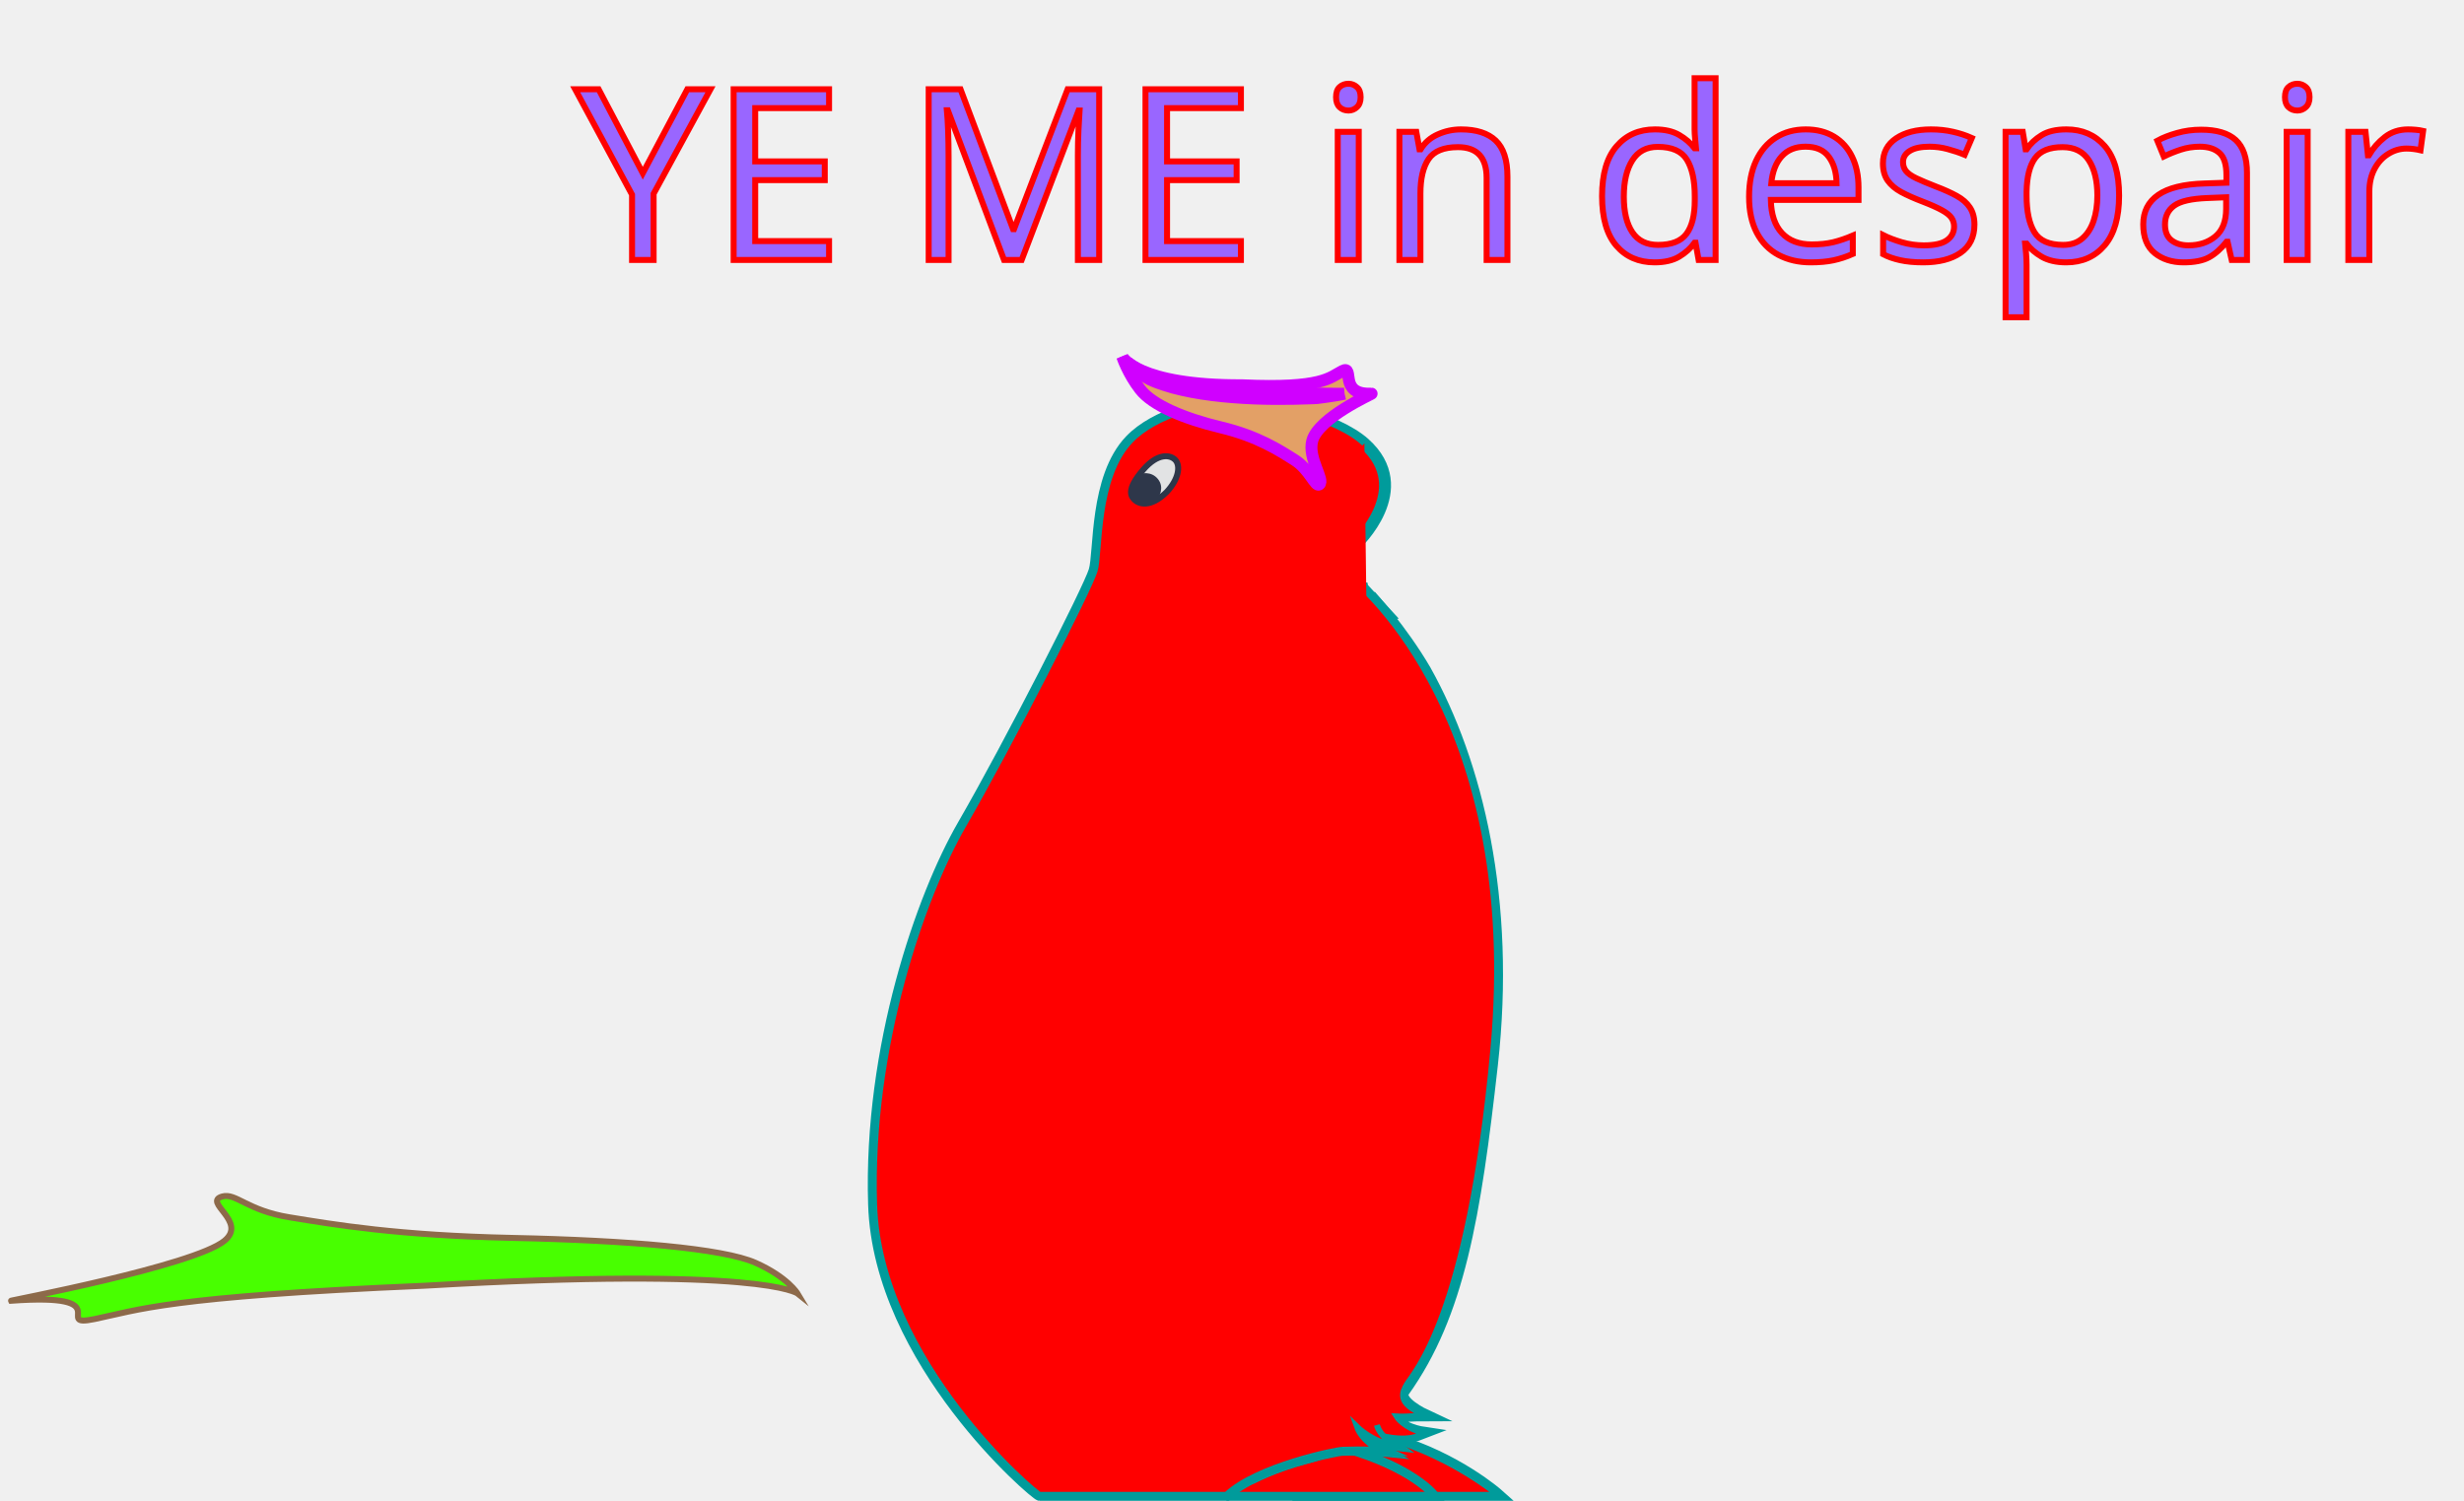
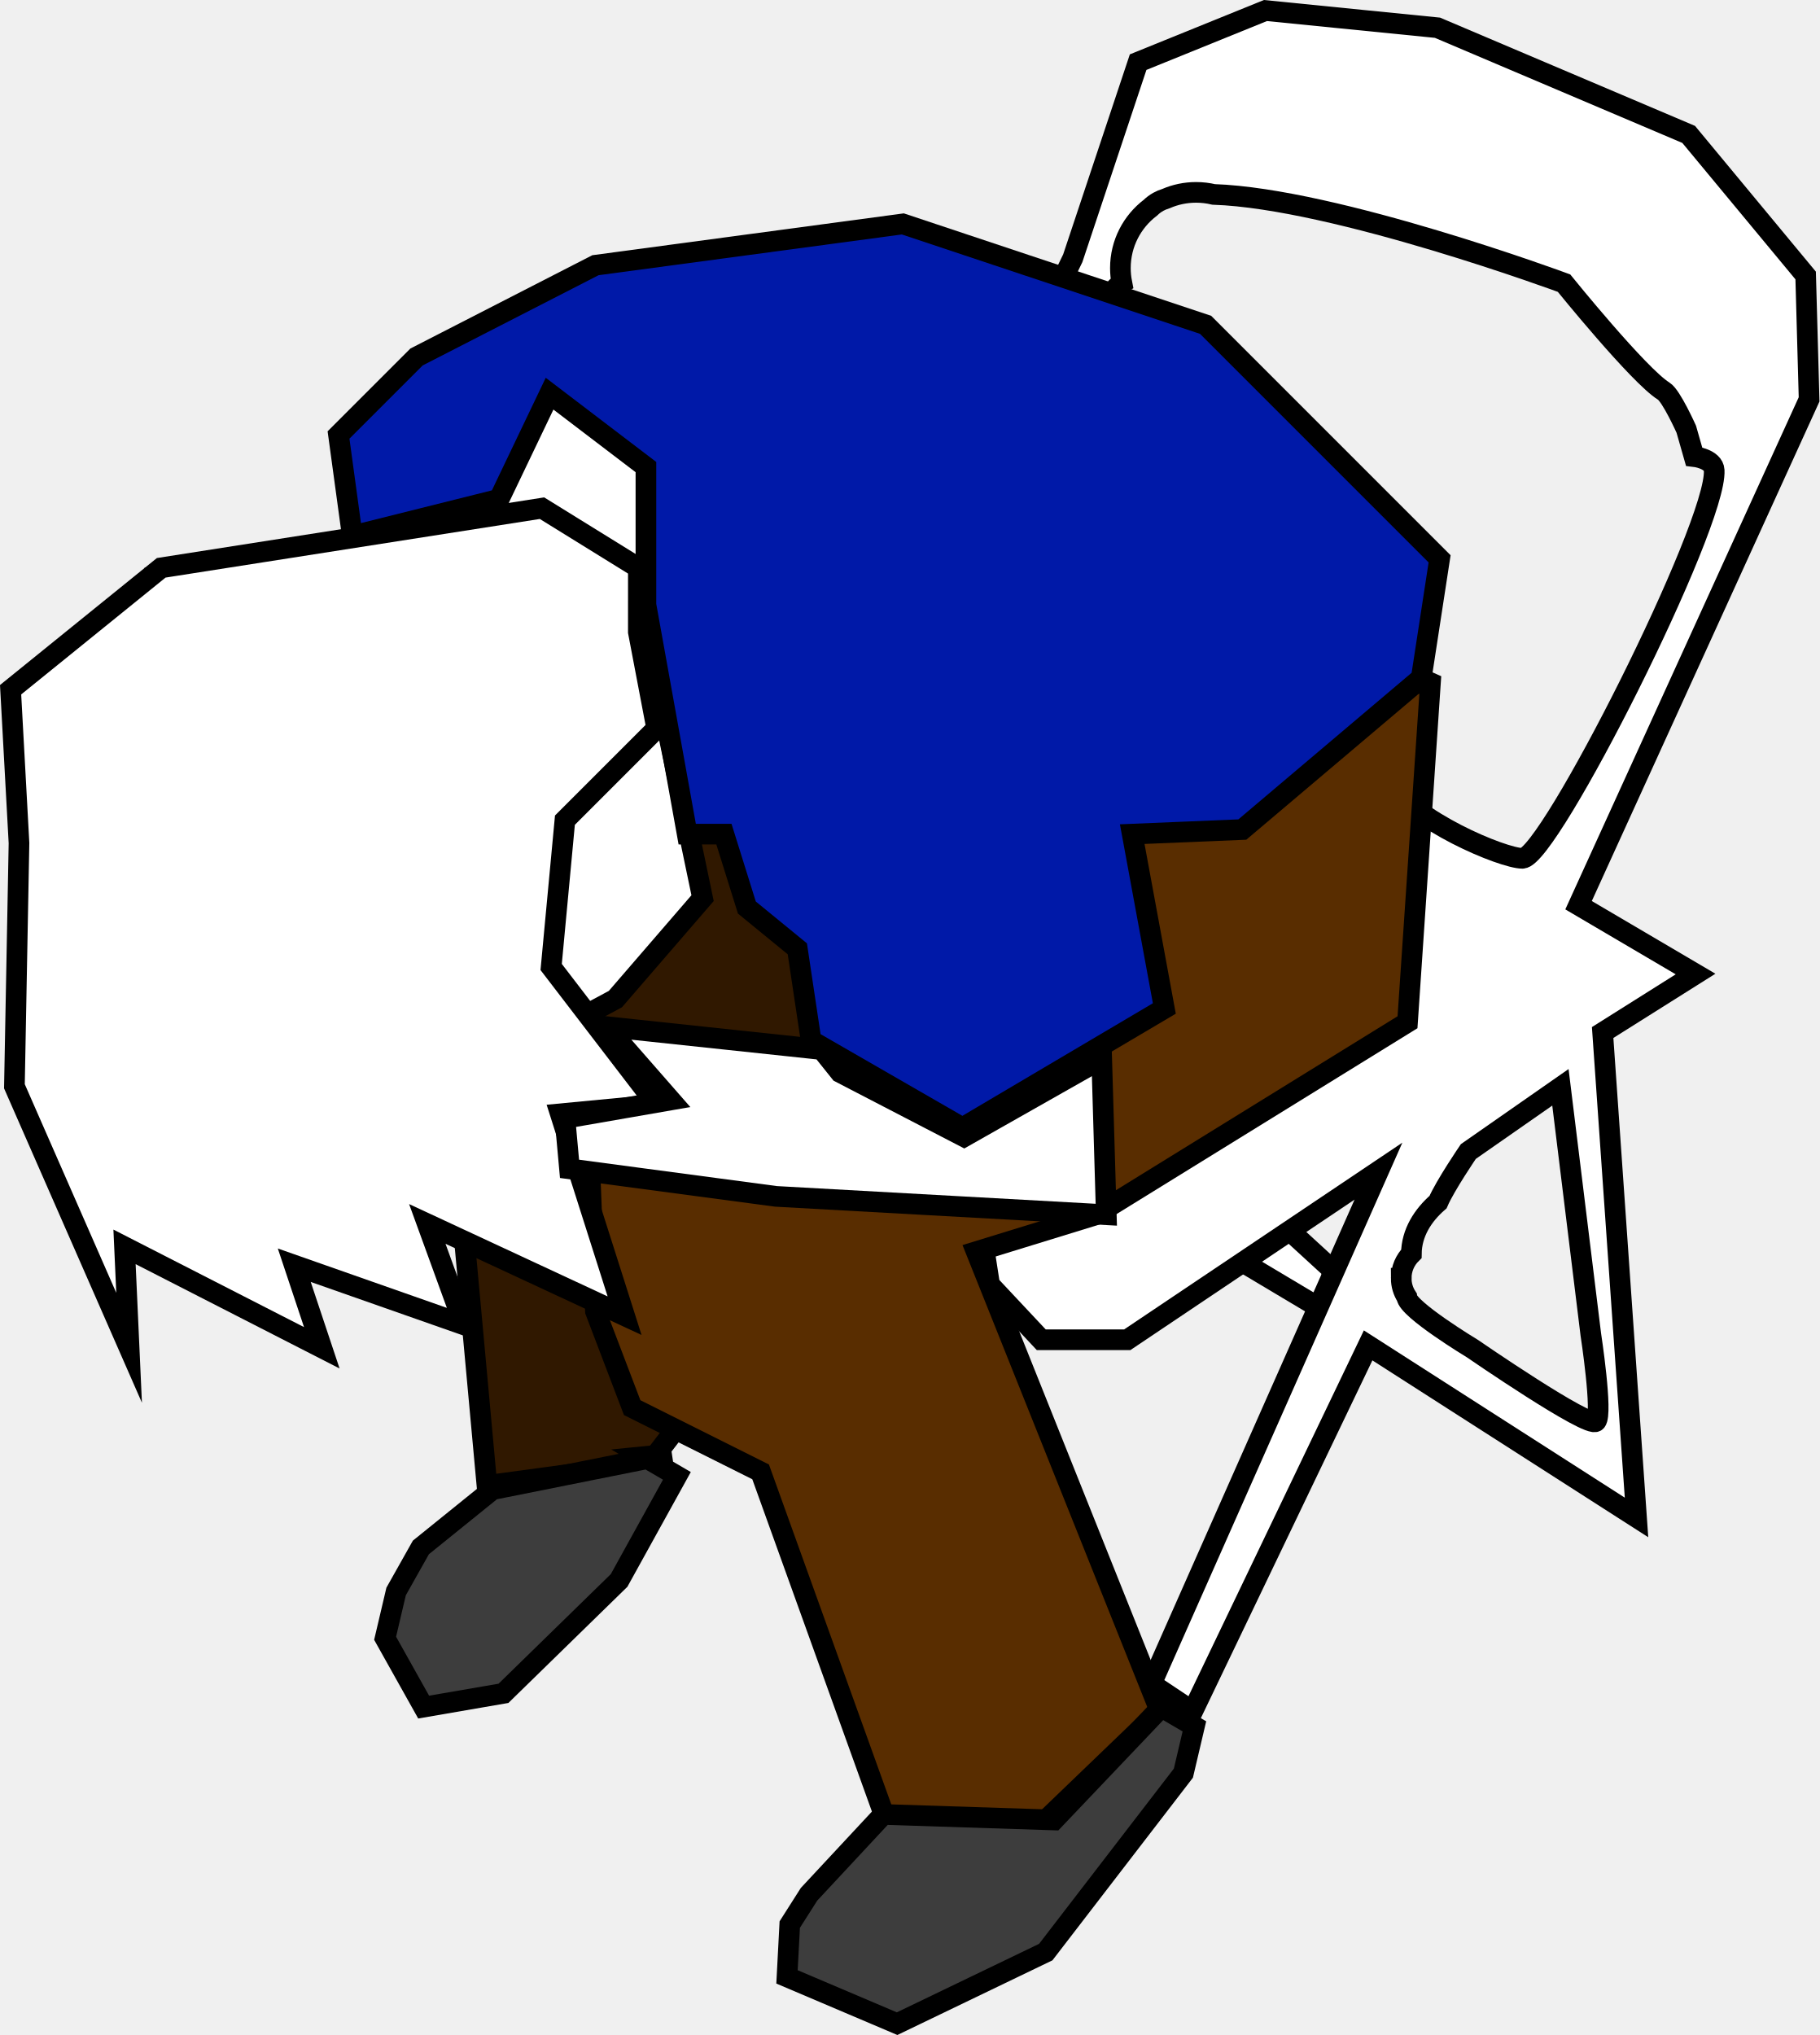
- <svg xmlns="http://www.w3.org/2000/svg" version="1.1" width="206.169" height="125.585" viewBox="0,0,206.169,125.585">
-   <g transform="translate(-164.6663,-103.9735)">
-     <g stroke-miterlimit="10">
-       <g fill="#ff0000" stroke="#009b9b">
-         <path d="M272.801,229.058c3.322,-6.578 8.442,-4.618 8.442,-4.618c5.34,1.56 8.765,4.618 8.765,4.618h-17.207" fill-rule="nonzero" stroke-width="1" />
-         <path d="M280.933,224.347c5.34,1.56 9.076,4.711 9.076,4.711h-17.531" fill-rule="evenodd" stroke-width="0.5" />
-         <path d="M267.281,229.058c3.827,-3.142 10.083,-3.728 10.083,-3.728c5.34,1.56 7.124,3.728 7.124,3.728h-17.207" fill-rule="nonzero" stroke-width="1" />
-         <path d="M277.364,225.33c5.34,1.56 7.124,3.728 7.124,3.728h-17.531" fill-rule="evenodd" stroke-width="0.5" />
-         <path d="M278.826,141.08c4.266,3.802 -0.698,8.421 -0.698,8.421c0,0 -1.744,2.796 0.478,3.599c0.03,13.378 -0.776,41.138 -0.776,41.605c0,0.67 1.862,27.986 2.042,28.509c0.3,0.868 1.371,1.655 1.371,1.655c-1.68,-0.168 -3.025,-1.488 -3.025,-1.488c0.414,1.173 1.888,1.948 1.888,1.948c-1.267,-0.123 -2.534,-0.045 -3.103,-0.042c-0.517,0.002 -7.136,1.34 -9.722,3.771h-15.618c-0.31,0 -13.445,-11.144 -13.859,-24.299c-0.414,-13.155 4.05,-25.828 7.447,-31.706c3.944,-6.825 10.536,-19.775 11.002,-21.315c0.465,-1.539 0.017,-7.8 3.004,-10.911c2.075,-2.162 6.136,-3.204 8.826,-3.204c2.689,0 8.374,1.345 10.743,3.456" fill-rule="nonzero" stroke-width="1" />
-         <path d="M279.328,153.827c0,0 2.601,2.843 4.579,6.231c4.344,7.75 7.136,19.251 5.59,33.014c-1.426,12.694 -2.771,20.841 -7.375,27.302c-0.631,0.886 1.811,2.022 1.811,2.022c-1.034,0 -2.407,0.102 -2.407,0.102c0.103,1.048 2.252,1.364 2.252,1.364c-2.974,1.173 -3.853,-0.491 -3.853,-0.491c0.491,0.974 1.185,1.479 1.185,1.479c-0.828,0.042 -2.891,-1.469 -2.891,-1.469c0,1.131 1.888,1.948 1.888,1.948c-12.295,0.064 -18.1,-12.024 -17.169,-15.459c0.931,-3.435 9.516,-36.7 10.068,-44.073c0.552,-7.374 6.323,-11.971 6.323,-11.971" fill-rule="nonzero" stroke-width="1" />
-         <path d="M273.215,163.709c0.414,-9.307 5.391,-10.609 5.391,-10.609l2.061,2.243c-3.915,0.409 -7.457,8.479 -7.452,8.366" fill-rule="nonzero" stroke-width="1" />
-         <path d="M277.572,150.716c0,0 -0.558,0.986 0.155,1.592c0.888,0.754 14.419,11.953 11.894,39.465c-2.069,22.539 -6.709,27.115 -7.231,28.042c-0.348,0.617 -0.952,1.577 1.543,2.582c0,0 -1.539,0.155 -2.407,0.103c0,0 0.585,0.945 2.252,1.364c0,0 -0.827,0.907 -3.62,0.237" fill-rule="evenodd" stroke-width="0.5" />
-         <path d="M279.873,223.214c0.233,0.881 1.37,1.655 1.37,1.655c-1.68,-0.168 -3.025,-1.488 -3.025,-1.488c0.414,1.173 1.888,1.948 1.888,1.948c-1.267,-0.123 -2.534,-0.045 -3.103,-0.042c-0.517,0.002 -7.136,1.34 -9.722,3.771h-15.617c-0.31,0 -13.446,-11.144 -13.86,-24.299c-0.413,-13.155 4.051,-25.828 7.447,-31.706c3.944,-6.825 10.536,-19.775 11.002,-21.315c0.465,-1.539 0.018,-7.8 3.004,-10.911c2.076,-2.162 6.137,-3.204 8.826,-3.204c2.689,0 8.468,1.278 10.744,3.456" fill-rule="evenodd" stroke-width="0.5" />
-       </g>
-       <g stroke="#d000ff">
-         <path d="M279.431,136.914c0.099,-0.005 -4.45,2.007 -4.965,3.938c-0.394,1.477 1.063,3.292 0.588,3.656c-0.316,0.243 -0.825,-1.263 -2.033,-2.028c-1.293,-0.819 -3.102,-2.005 -6.201,-2.747c-3.099,-0.742 -5.724,-1.849 -6.756,-3.18c-1.033,-1.331 -1.493,-2.733 -1.493,-2.733c0,0 1.24,2.425 10.035,2.393c6.72,0.304 7.327,-0.658 8.384,-1.198c1.057,-0.539 -0.396,2.034 2.443,1.899" fill="#e3a066" fill-rule="nonzero" stroke-width="1" />
-         <path d="M277.17,136.916c0,0 -0.288,0.07 -0.794,0.151c-0.254,0.037 -0.563,0.083 -0.917,0.135c-0.178,0.024 -0.367,0.049 -0.566,0.075c-0.2,0.024 -0.411,0.015 -0.63,0.029c-1.757,0.068 -4.106,0.091 -6.448,-0.097c-1.171,-0.093 -2.339,-0.236 -3.424,-0.441c-0.543,-0.102 -1.064,-0.225 -1.555,-0.353c-0.49,-0.137 -0.948,-0.285 -1.365,-0.441c-0.204,-0.09 -0.41,-0.151 -0.59,-0.248c-0.176,-0.103 -0.343,-0.201 -0.5,-0.292c-0.303,-0.204 -0.564,-0.38 -0.759,-0.555c-0.206,-0.158 -0.339,-0.315 -0.436,-0.413c-0.095,-0.1 -0.146,-0.153 -0.146,-0.153c0,0 0.06,0.043 0.171,0.124c0.111,0.081 0.269,0.203 0.492,0.327c0.212,0.139 0.492,0.27 0.809,0.419c0.327,0.132 0.696,0.268 1.093,0.439c0.404,0.152 0.85,0.296 1.329,0.429c0.481,0.125 0.992,0.246 1.526,0.346c1.069,0.202 2.224,0.343 3.384,0.435c2.321,0.187 4.657,0.164 6.404,0.096c0.436,-0.035 0.837,-0.026 1.194,-0.015c0.356,0.003 0.667,0.005 0.923,0.008c0.256,0 0.458,-0 0.595,-0c0.135,-0 0.21,-0.007 0.21,-0.007" fill="#8d6a4a" fill-rule="nonzero" stroke-width="1" />
-         <path d="M279.431,136.914c0.099,-0.005 -4.45,2.007 -4.965,3.938c-0.394,1.477 1.063,3.292 0.588,3.656c-0.316,0.243 -0.825,-1.263 -2.033,-2.028c-1.293,-0.819 -3.102,-2.005 -6.201,-2.747c-3.099,-0.742 -5.724,-1.849 -6.756,-3.18c-1.033,-1.331 -1.493,-2.733 -1.493,-2.733c0,0 1.24,2.425 10.035,2.393c6.72,0.304 7.327,-0.658 8.384,-1.198c1.057,-0.539 -0.396,2.034 2.443,1.899z" fill="none" fill-rule="evenodd" stroke-width="0.5" />
-       </g>
-       <g>
-         <path d="M263.044,142.495c0.449,0.489 0.28,1.602 -0.726,2.674c-1.393,1.378 -2.342,0.962 -2.635,0.701c-0.355,-0.317 -0.791,-0.864 0.667,-2.557c1.245,-1.446 2.29,-1.257 2.694,-0.818" fill="#e2e3e4" fill-rule="nonzero" stroke="none" stroke-width="1" />
-         <path d="M260.112,143.62c0,0 0.856,-0.273 1.434,0.43c0.575,0.701 0.126,1.524 -0.123,1.766c-0.249,0.241 -0.654,0.259 -0.654,0.259c0,0 -0.906,0.197 -1.248,-0.345c-0.342,-0.542 0.056,-1.423 0.056,-1.423c0,0 0.408,-0.634 0.536,-0.686" fill="#2e374a" fill-rule="nonzero" stroke="none" stroke-width="1" />
-         <path d="M263.012,142.467c0.449,0.489 0.28,1.602 -0.726,2.674c-1.393,1.378 -2.342,0.962 -2.635,0.701c-0.355,-0.317 -0.791,-0.864 0.667,-2.557c1.245,-1.446 2.29,-1.257 2.694,-0.818z" fill="none" fill-rule="evenodd" stroke="#2e374a" stroke-width="0.5" />
-       </g>
-       <text transform="translate(212.7937,125.7235) scale(0.5,0.5)" font-size="40" xml:space="preserve" fill="#9966ff" fill-rule="nonzero" stroke="#ff0000" stroke-width="1" font-family="Sans Serif" font-weight="normal" text-anchor="start">
-         <tspan x="0" dy="0">YE ME in despair</tspan>
-       </text>
-       <g fill="#48ff00">
-         <path d="M165.593,212.814c-0.321,0.023 15.288,-2.911 17.857,-5.02c1.964,-1.613 -1.881,-3.238 -0.179,-3.705c1.134,-0.312 2.068,1.166 5.603,1.742c3.783,0.617 9.061,1.522 18.703,1.727c9.644,0.205 17.587,0.877 20.291,2.076c2.706,1.199 3.532,2.577 3.532,2.577c0,0 -2.861,-2.301 -31.231,-0.652c-21.525,0.917 -23.931,2.032 -27.591,2.789c-3.66,0.756 2.232,-2.195 -6.984,-1.532" fill-rule="nonzero" stroke="none" stroke-width="1" />
-         <path d="M172.883,212.397c0,0 0.96,-0.126 2.632,-0.304c0.837,-0.086 1.854,-0.19 3.021,-0.31c0.584,-0.057 1.206,-0.118 1.86,-0.183c0.655,-0.061 1.332,-0.091 2.046,-0.146c5.698,-0.394 13.281,-0.849 20.743,-1.083c3.732,-0.118 7.431,-0.183 10.834,-0.169c1.703,0.007 3.324,0.039 4.847,0.082c1.514,0.053 2.923,0.123 4.193,0.21c0.614,0.057 1.252,0.082 1.787,0.15c0.519,0.075 1.012,0.147 1.475,0.213c0.882,0.157 1.64,0.293 2.187,0.439c0.591,0.127 0.946,0.266 1.211,0.351c0.259,0.087 0.399,0.133 0.399,0.133c0,0 -0.172,-0.034 -0.494,-0.098c-0.321,-0.064 -0.772,-0.163 -1.432,-0.251c-0.619,-0.106 -1.46,-0.192 -2.411,-0.289c-0.992,-0.078 -2.118,-0.152 -3.317,-0.257c-1.232,-0.084 -2.603,-0.153 -4.084,-0.204c-1.492,-0.042 -3.083,-0.074 -4.758,-0.081c-3.352,-0.014 -7.01,0.05 -10.707,0.167c-7.397,0.232 -14.939,0.685 -20.601,1.076c-1.421,0.116 -2.712,0.181 -3.856,0.235c-1.147,0.062 -2.148,0.117 -2.973,0.162c-0.826,0.047 -1.476,0.084 -1.92,0.11c-0.436,0.025 -0.681,0.046 -0.681,0.046" fill-rule="nonzero" stroke="none" stroke-width="1" />
-         <path d="M165.593,212.814c-0.321,0.023 15.288,-2.911 17.857,-5.02c1.964,-1.613 -1.881,-3.238 -0.179,-3.705c1.134,-0.312 2.068,1.166 5.603,1.742c3.783,0.617 9.061,1.522 18.703,1.727c9.644,0.205 17.587,0.877 20.291,2.076c2.706,1.199 3.532,2.577 3.532,2.577c0,0 -2.861,-2.301 -31.231,-0.652c-21.525,0.917 -23.931,2.032 -27.591,2.789c-3.66,0.756 2.232,-2.195 -6.984,-1.532z" fill-rule="evenodd" stroke="#8d6a4a" stroke-width="0.5" />
-       </g>
+ <svg xmlns="http://www.w3.org/2000/svg" version="1.1" width="132.197" height="147.847" viewBox="0,0,132.197,147.847">
+   <g transform="translate(-175.2777,-110.5779)">
+     <g stroke="#000000" stroke-width="1.5" stroke-miterlimit="10">
+       <path d="M234.167,158.667l-21.667,-5.333l-3.333,-7l6,-9l8,-1.333z" fill="#ffffff" stroke-linecap="round" />
+       <path d="M272.172,206.216l-8.143,-4.857l2.857,-3.286l5.143,4.714z" fill="#ffffff" stroke-linecap="round" />
+       <path d="M253.22,129.343l4.75,-14.25l9.25,-3.75l12.5,1.25l18.25,7.75l8.5,10.25l0.25,9l-16.75,36.75l8.5,5l-6.75,4.25l2.461,35.23l-19.5,-12.5l-12.75,26.591l-3,-2l16.5,-37.25l-18.25,12.25h-6.25l-3.75,-4l-7.311,-47.044zM258.86,125.67c-1.324,1.004 -2.179,2.595 -2.179,4.384c0,0.37 0.037,0.732 0.106,1.082c-2.088,1.193 -4.119,11.002 -3.393,16.678c0.012,0.345 0.068,0.697 0.178,1.056c0.279,1.291 0.747,2.262 1.449,2.703c0.127,0.08 0.284,0.152 0.467,0.217c3.878,4.327 12.774,11.113 16.314,12.109c0.039,0.011 0.078,0.021 0.118,0.029l0.012,0.029c0.219,0.778 3.47,2.138 4.166,3.294c1.77,2.941 8.375,5.686 9.792,5.686c1.933,0 14.154,-24.212 13.934,-28.193c-0.047,-0.843 -1.461,-0.998 -1.461,-0.998l-0.566,-1.983c0,0 -1.088,-2.428 -1.638,-2.768c-1.803,-1.114 -7.246,-7.847 -7.246,-7.847c0,0 -16.607,-6.151 -25.455,-6.445c-0.41,-0.097 -0.838,-0.149 -1.277,-0.149c-0.775,0 -1.513,0.16 -2.182,0.45c-0.216,0.068 -0.407,0.147 -0.568,0.238c-0.213,0.12 -0.402,0.264 -0.571,0.428zM277.084,203.441c0,0.501 0.148,0.968 0.402,1.359c0.05,0.905 4.763,3.751 4.763,3.751c0,0 8.492,5.849 8.993,5.291c0.502,-0.557 -0.383,-6.322 -0.383,-6.322l-2.207,-17.947l-6.69,4.665c0,0 -1.676,2.455 -2.202,3.676c-1.093,0.947 -1.924,2.228 -1.938,3.754c-0.455,0.453 -0.737,1.08 -0.737,1.773z" fill="#ffffff" stroke-linecap="butt" />
+       <path d="M208.658,196.7l-0.4,-30.8l21.6,-1l6.2,19.2l-11.6,30.2l-2,2.6l-11.8,1.6z" fill="#301800" stroke-linecap="round" />
+       <path d="M279.209,160.179l-1.667,24.667l-22.667,14l-8.667,2.667l13.333,33.333l-8.667,8.333l-11.333,-0.667l-9,-25l-9.333,-4.667l-2.667,-7l-0.667,-17l31,-0.333c0,0 1.914,-17.971 6.783,-22.519c5.218,-4.874 23.55,-5.815 23.55,-5.815z" fill="#592d00" stroke-linecap="round" />
+       <path d="M221.324,151.83l5,24l-6.333,7.333l-18,9.667l-20.333,-3.333l-1.333,-22l6,-15l29.333,-4.333z" fill="#ffffff" stroke-linecap="round" />
+       <path d="M221.657,156.497l1.333,7l-6.667,6.667l-1,10.667l7.667,10l-7,0.667l4.667,14.667l-14.333,-6.667l2.667,7.333l-12.333,-4.333l2,6l-14.333,-7.333l0.333,7.333l-8.333,-19l0.333,-17.667l-0.61,-11.143l10.943,-8.857l27.667,-4.333l7,4.333z" fill="#ffffff" stroke-linecap="round" />
+       <path d="M236.324,188.497l9,4.667l10,-5.667l0.333,11.333l-24,-1.333l-15,-2l-0.333,-3.667l7.667,-1.333l-4.667,-5.333l15.667,1.667z" fill="#ffffff" stroke-linecap="round" />
+       <path d="M234.209,186.179l-1,-6.667l-3.667,-3l-1.667,-5.333h-2.667l-3,-16.667v-10l-7,-5.333l-3.667,7.667l-10.667,2.667l-1,-7.333l5.667,-5.667l13,-6.667l22.333,-3l22,7.333l17,17l-1.333,8.667l-13,11l-8,0.333l2.333,12.667l-14.667,8.667z" fill="#0019a8" stroke-linecap="round" />
+       <path d="M222.058,216.402l2.4,1.4l-4.2,7.6l-8.4,8.2l-5.8,1l-2.8,-5l0.8,-3.4l1.8,-3.2l5.2,-4.2l13,-2.6z" fill="#3d3d3d" stroke-linecap="round" />
+       <path d="M251.858,242.802l7.8,-8.2l2.4,1.4l-0.8,3.4l-10,13l-10.8,5.2l-8,-3.4l0.2,-3.8l1.4,-2.2l5.4,-5.8z" fill="#3d3d3d" stroke-linecap="round" />
    </g>
  </g>
</svg>
